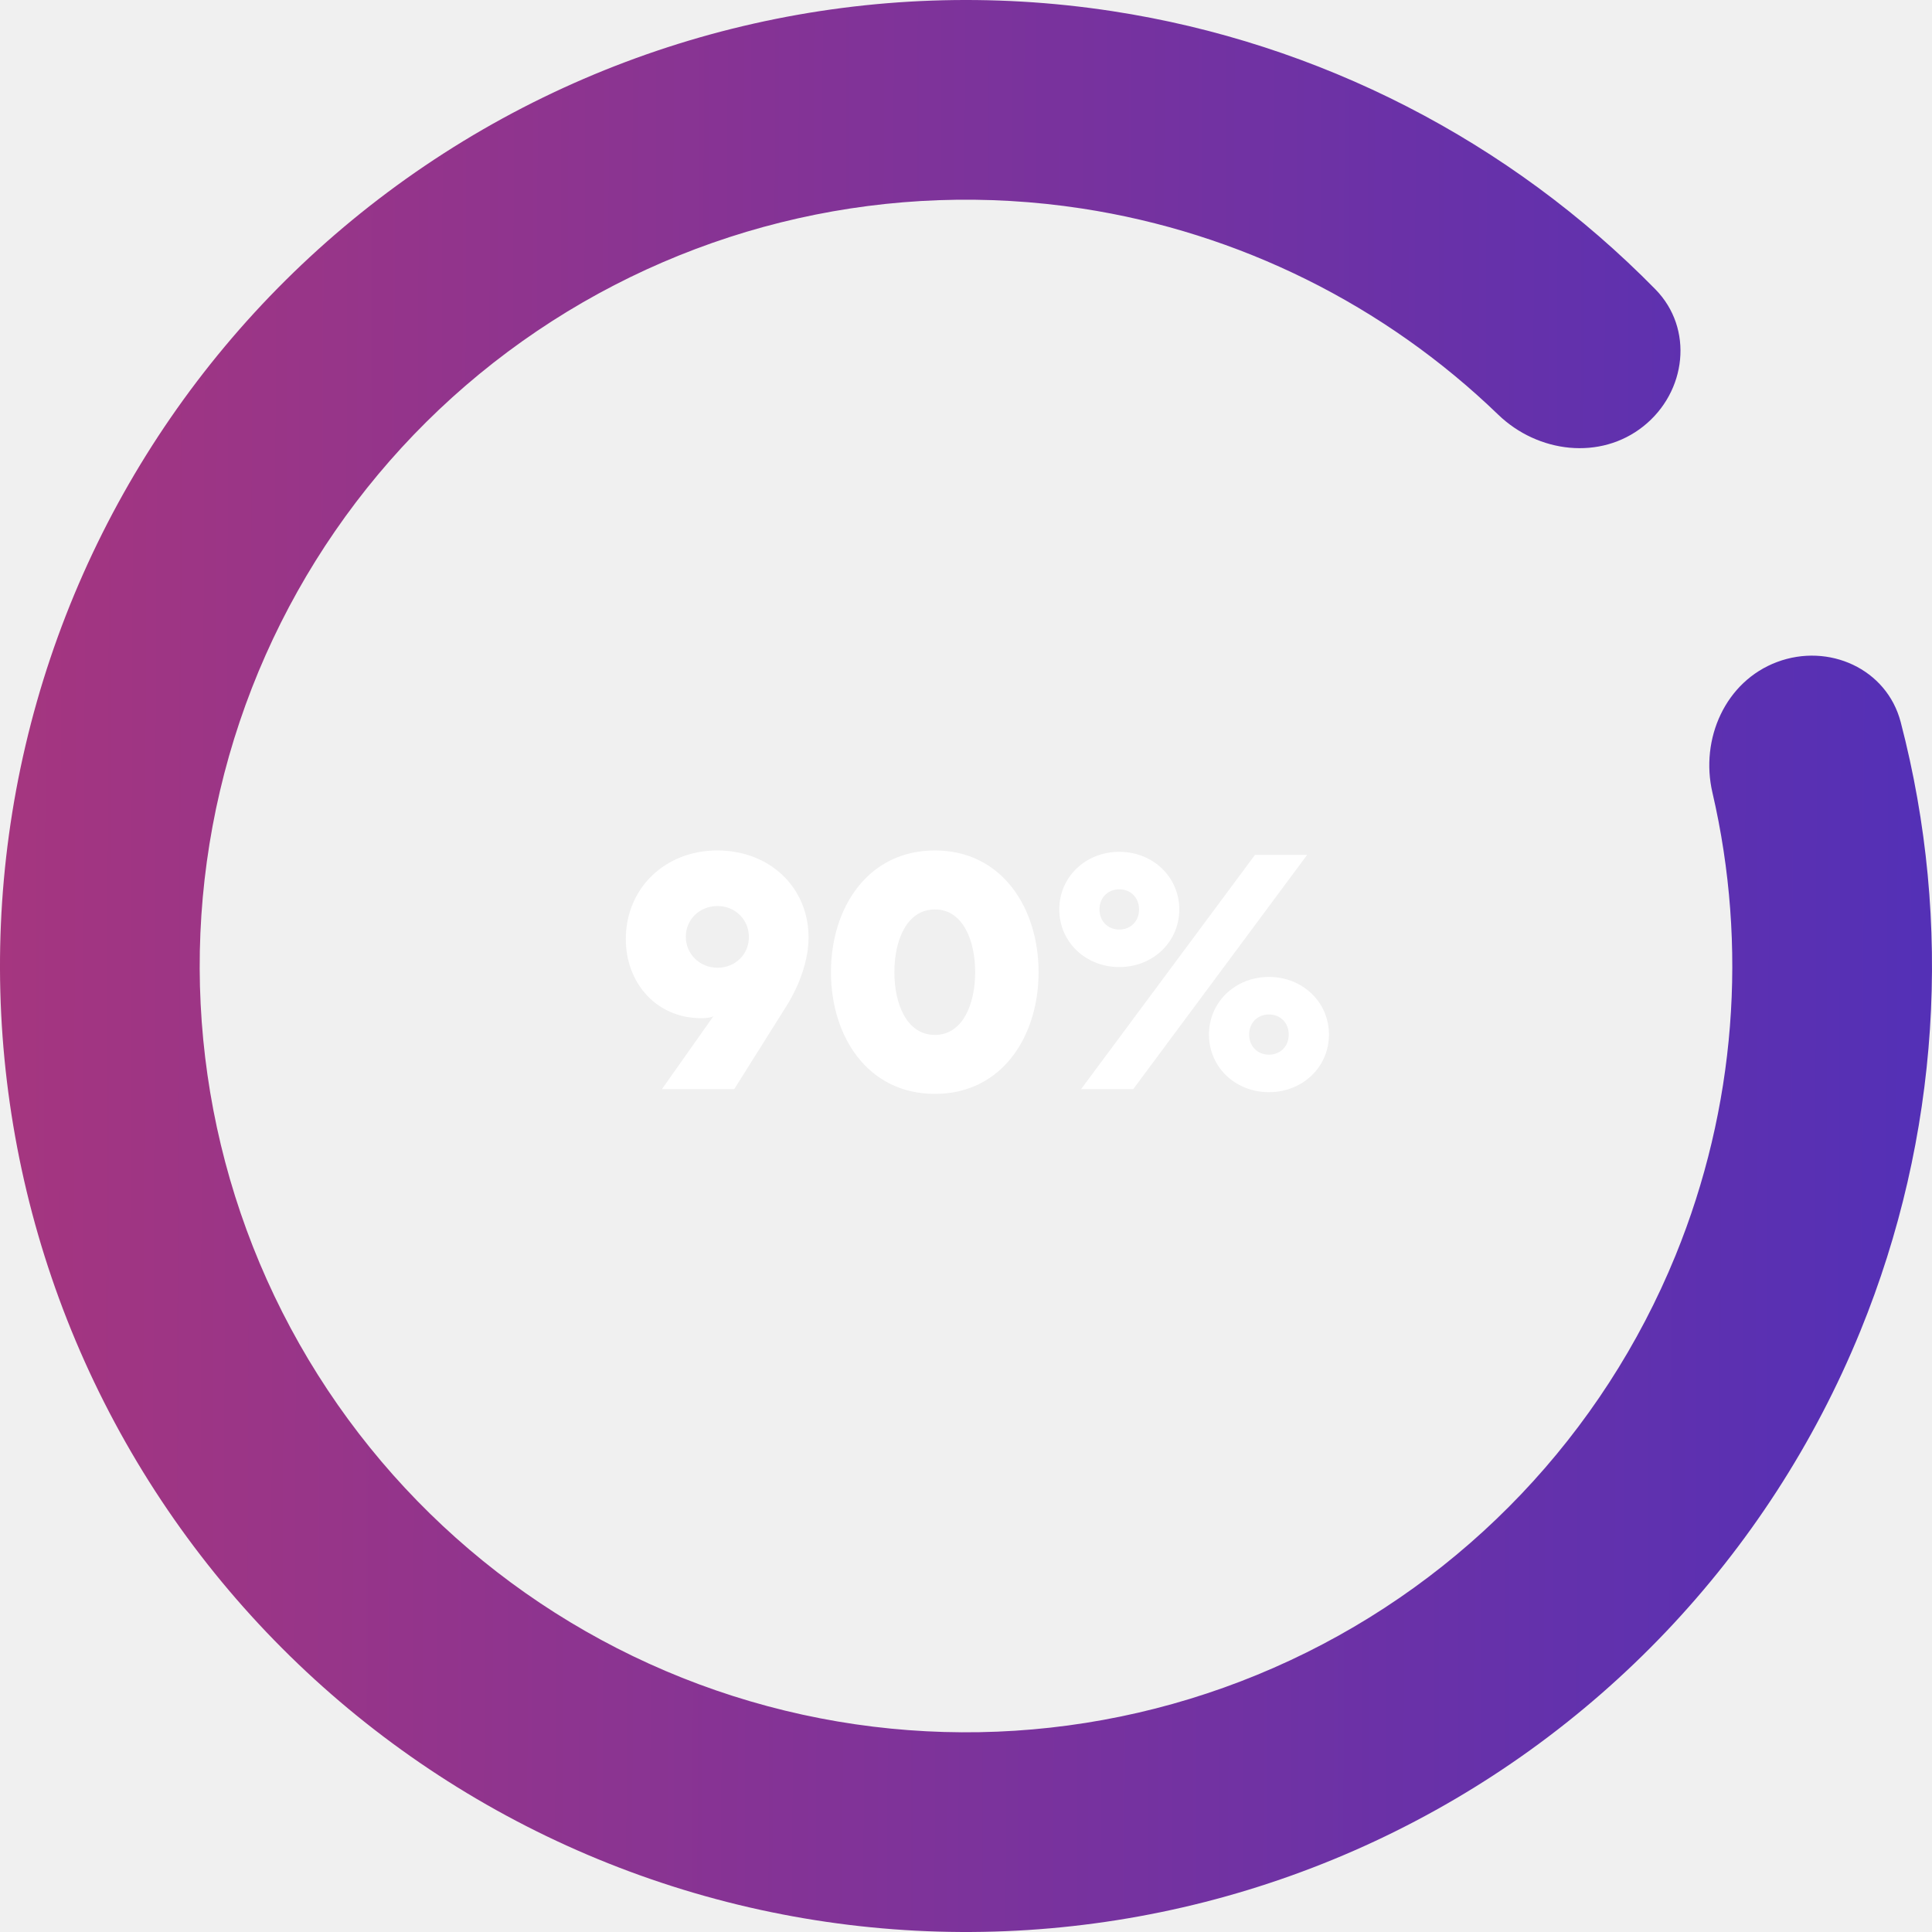
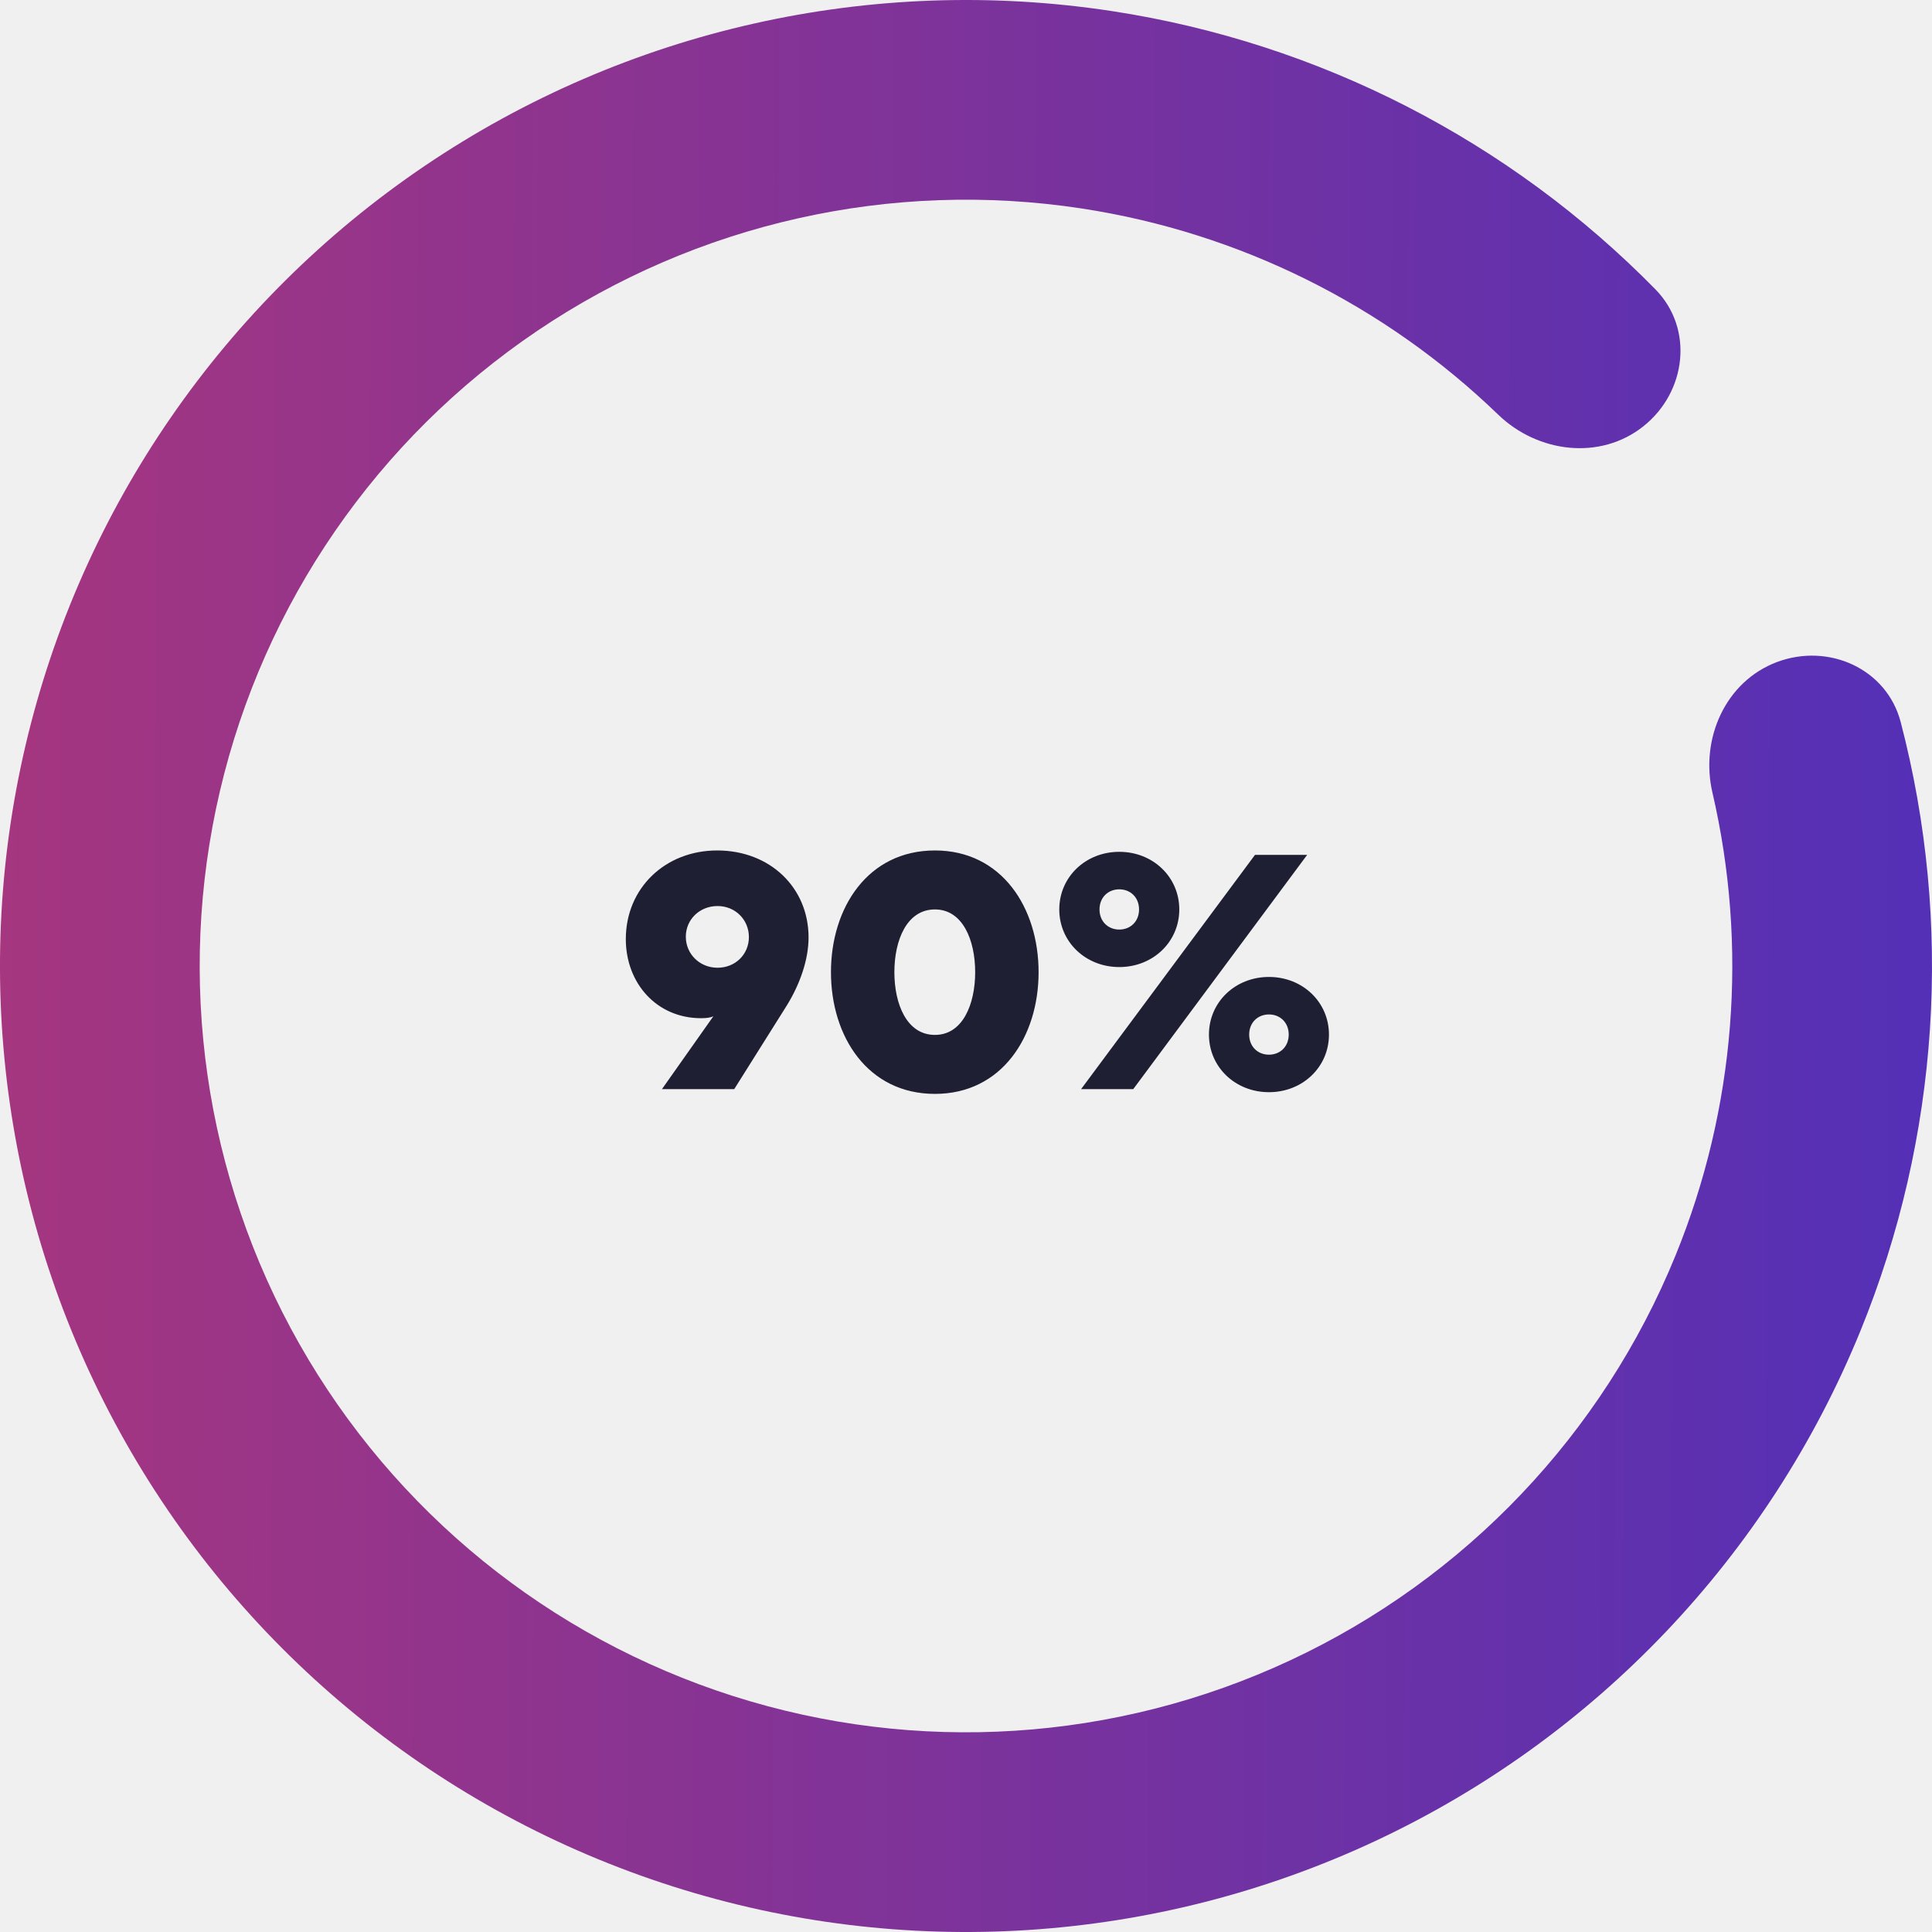
<svg xmlns="http://www.w3.org/2000/svg" width="204" height="204" viewBox="0 0 204 204" fill="none">
  <path d="M187.639 69.902C193.092 67.859 199.226 70.614 200.696 76.248C206.238 97.486 204.802 120.051 196.436 140.546C186.737 164.31 168.435 183.543 145.182 194.409C121.928 205.275 95.433 206.975 70.982 199.169C46.531 191.364 25.921 174.628 13.264 152.299C0.607 129.97 -3.166 103.69 2.696 78.702C8.559 53.713 23.627 31.854 44.894 17.484C66.161 3.114 92.064 -2.709 117.435 1.175C139.317 4.524 159.415 14.883 174.791 30.547C178.869 34.702 178.083 41.38 173.529 45.009C168.975 48.637 162.385 47.827 158.195 43.783C146.212 32.215 130.877 24.564 114.244 22.018C94.118 18.937 73.57 23.557 56.699 34.956C39.829 46.355 27.876 63.696 23.225 83.518C18.574 103.34 21.568 124.188 31.608 141.901C41.649 159.614 57.998 172.89 77.394 179.082C96.791 185.274 117.809 183.925 136.255 175.305C154.701 166.686 169.219 151.429 176.914 132.578C183.273 116.999 184.584 99.912 180.815 83.688C179.497 78.016 182.187 71.946 187.639 69.902Z" fill="url(#paint0_linear_16_349)" />
-   <path d="M66.08 99.16C66.08 103.804 69.32 107.512 74.036 107.512C74.648 107.512 75.08 107.44 75.332 107.296L69.896 115H77.528L83.072 106.18C84.476 103.912 85.376 101.32 85.376 98.98C85.376 93.724 81.308 89.8 75.728 89.8C70.256 89.8 66.08 93.76 66.08 99.16ZM72.416 98.908C72.416 97.072 73.892 95.668 75.764 95.668C77.636 95.668 79.076 97.108 79.076 98.944C79.076 100.78 77.636 102.184 75.764 102.184C73.892 102.184 72.416 100.744 72.416 98.908ZM109.665 102.652C109.665 95.848 105.777 89.8 98.721 89.8C91.629 89.8 87.741 95.848 87.741 102.652C87.741 109.456 91.629 115.504 98.721 115.504C105.777 115.504 109.665 109.456 109.665 102.652ZM102.969 102.652C102.969 106 101.673 109.276 98.721 109.276C95.733 109.276 94.437 106 94.437 102.652C94.437 99.304 95.733 96.028 98.721 96.028C101.673 96.028 102.969 99.304 102.969 102.652ZM124.521 96.028C124.521 92.608 121.749 89.944 118.185 89.944C114.621 89.944 111.849 92.608 111.849 96.028C111.849 99.448 114.621 102.112 118.185 102.112C121.749 102.112 124.521 99.448 124.521 96.028ZM120.273 96.028C120.273 97.288 119.373 98.152 118.185 98.152C116.997 98.152 116.097 97.288 116.097 96.028C116.097 94.768 116.997 93.904 118.185 93.904C119.373 93.904 120.273 94.768 120.273 96.028ZM138.021 90.268H132.513L114.153 115H119.661L138.021 90.268ZM127.653 109.24C127.653 112.66 130.425 115.324 133.989 115.324C137.553 115.324 140.325 112.66 140.325 109.24C140.325 105.82 137.553 103.156 133.989 103.156C130.425 103.156 127.653 105.82 127.653 109.24ZM131.901 109.24C131.901 107.98 132.801 107.116 133.989 107.116C135.177 107.116 136.077 107.98 136.077 109.24C136.077 110.5 135.177 111.364 133.989 111.364C132.801 111.364 131.901 110.5 131.901 109.24Z" fill="white" />
+   <path d="M66.08 99.16C66.08 103.804 69.32 107.512 74.036 107.512C74.648 107.512 75.08 107.44 75.332 107.296L69.896 115H77.528L83.072 106.18C84.476 103.912 85.376 101.32 85.376 98.98C85.376 93.724 81.308 89.8 75.728 89.8C70.256 89.8 66.08 93.76 66.08 99.16ZM72.416 98.908C72.416 97.072 73.892 95.668 75.764 95.668C77.636 95.668 79.076 97.108 79.076 98.944C79.076 100.78 77.636 102.184 75.764 102.184C73.892 102.184 72.416 100.744 72.416 98.908ZM109.665 102.652C109.665 95.848 105.777 89.8 98.721 89.8C91.629 89.8 87.741 95.848 87.741 102.652C87.741 109.456 91.629 115.504 98.721 115.504C105.777 115.504 109.665 109.456 109.665 102.652ZM102.969 102.652C102.969 106 101.673 109.276 98.721 109.276C95.733 109.276 94.437 106 94.437 102.652C94.437 99.304 95.733 96.028 98.721 96.028C101.673 96.028 102.969 99.304 102.969 102.652ZM124.521 96.028C124.521 92.608 121.749 89.944 118.185 89.944C114.621 89.944 111.849 92.608 111.849 96.028C111.849 99.448 114.621 102.112 118.185 102.112C121.749 102.112 124.521 99.448 124.521 96.028ZM120.273 96.028C120.273 97.288 119.373 98.152 118.185 98.152C116.997 98.152 116.097 97.288 116.097 96.028C116.097 94.768 116.997 93.904 118.185 93.904C119.373 93.904 120.273 94.768 120.273 96.028ZM138.021 90.268H132.513L114.153 115H119.661L138.021 90.268ZM127.653 109.24C127.653 112.66 130.425 115.324 133.989 115.324C137.553 115.324 140.325 112.66 140.325 109.24C140.325 105.82 137.553 103.156 133.989 103.156C130.425 103.156 127.653 105.82 127.653 109.24ZM131.901 109.24C131.901 107.98 132.801 107.116 133.989 107.116C135.177 107.116 136.077 107.98 136.077 109.24C136.077 110.5 135.177 111.364 133.989 111.364C132.801 111.364 131.901 110.5 131.901 109.24Z" fill="#1f1f33" />
  <defs>
    <linearGradient id="paint0_linear_16_349" x1="-12.435" y1="91.215" x2="228.124" y2="92.098" gradientUnits="userSpaceOnUse">
      <stop stop-color="#AA367C" />
      <stop offset="1" stop-color="#4A2FBD" />
    </linearGradient>
  </defs>
</svg>
